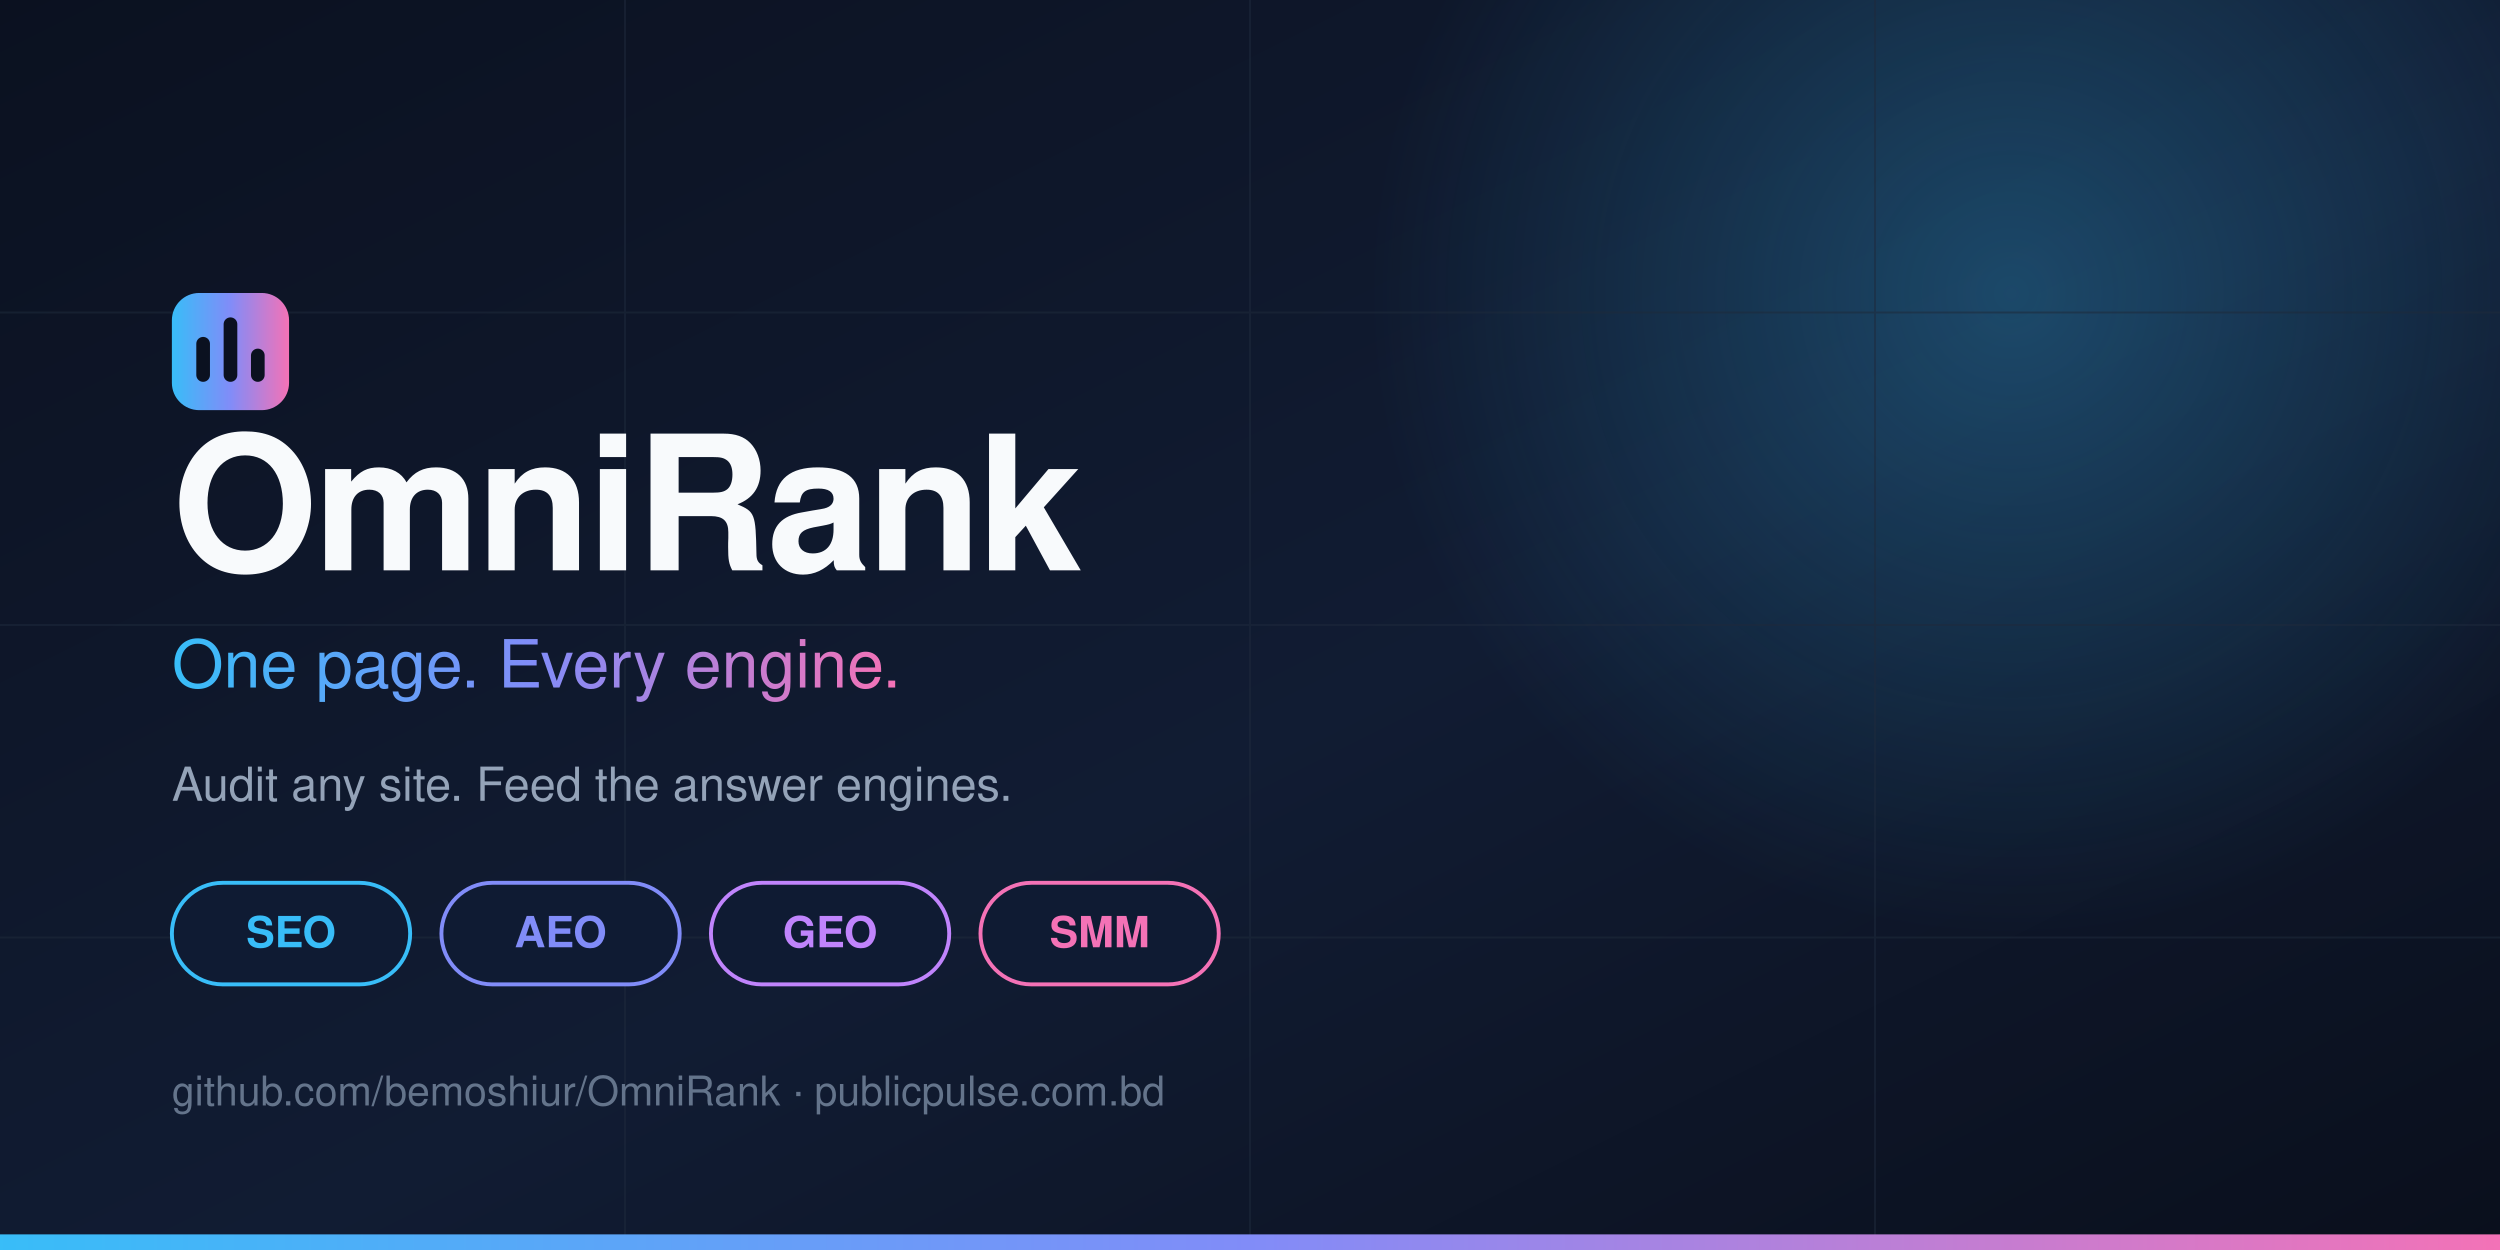
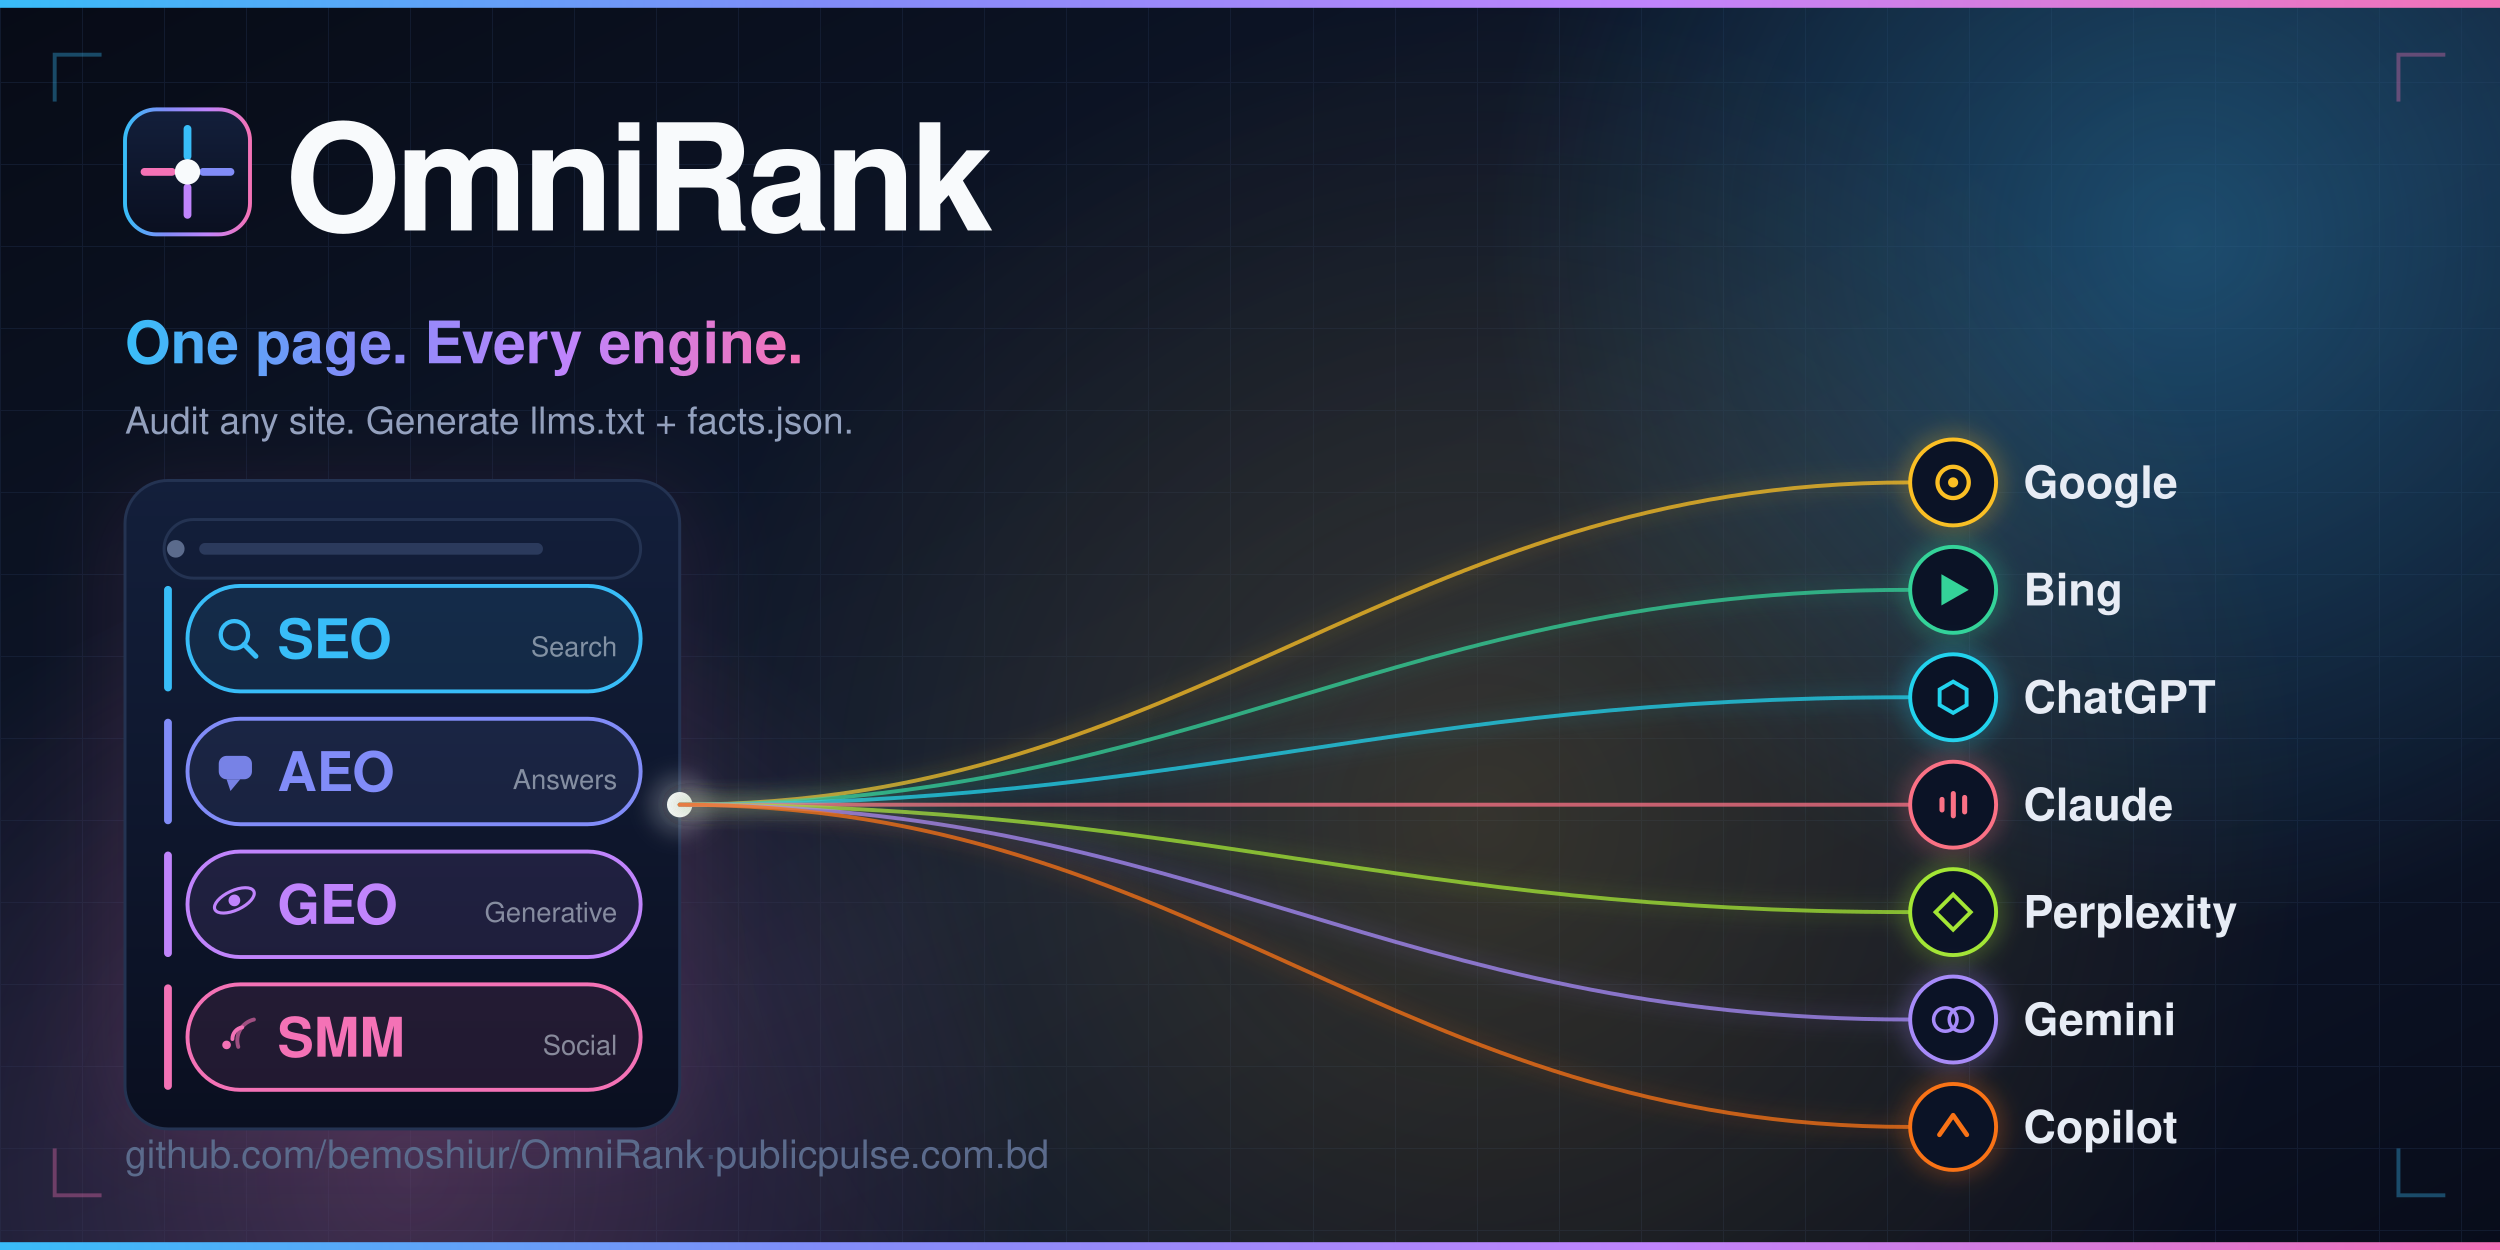
<svg xmlns="http://www.w3.org/2000/svg" width="1280" height="640" viewBox="0 0 1280 640" role="img" aria-label="OmniRank — One page. Every engine.">
  <defs>
    <linearGradient id="bg" x1="0" y1="0" x2="1" y2="1">
-       <stop offset="0%" stop-color="#0B1120" />
+       <stop offset="0%" stop-color="#070B16" />
      <stop offset="55%" stop-color="#111C33" />
-       <stop offset="100%" stop-color="#0A0F1C" />
+       <stop offset="100%" stop-color="#080C1A" />
    </linearGradient>
    <linearGradient id="accent" x1="0" y1="0" x2="1" y2="0">
      <stop offset="0%" stop-color="#38BDF8" />
-       <stop offset="50%" stop-color="#818CF8" />
+       <stop offset="33%" stop-color="#818CF8" />
+       <stop offset="66%" stop-color="#C084FC" />
      <stop offset="100%" stop-color="#F472B6" />
    </linearGradient>
-     <radialGradient id="glow" cx="0.5" cy="0.5" r="0.5">
-       <stop offset="0%" stop-color="#38BDF8" stop-opacity="0.28" />
+     <linearGradient id="panel" x1="0" y1="0" x2="0" y2="1">
+       <stop offset="0%" stop-color="#131F3B" />
+       <stop offset="100%" stop-color="#0A0F20" />
+     </linearGradient>
+     <radialGradient id="glowCyan" cx="0.5" cy="0.5" r="0.5">
+       <stop offset="0%" stop-color="#38BDF8" stop-opacity="0.30" />
      <stop offset="100%" stop-color="#38BDF8" stop-opacity="0" />
    </radialGradient>
+     <radialGradient id="glowPink" cx="0.5" cy="0.5" r="0.5">
+       <stop offset="0%" stop-color="#F472B6" stop-opacity="0.22" />
+       <stop offset="100%" stop-color="#F472B6" stop-opacity="0" />
+     </radialGradient>
+     <radialGradient id="glowAmber" cx="0.5" cy="0.5" r="0.5">
+       <stop offset="0%" stop-color="#FBBF24" stop-opacity="0.16" />
+       <stop offset="100%" stop-color="#FBBF24" stop-opacity="0" />
+     </radialGradient>
+     <pattern id="grid" width="42" height="42" patternUnits="userSpaceOnUse">
+       <path d="M42 0H0V42" fill="none" stroke="#1B2740" stroke-width="1" />
+     </pattern>
+     <filter id="blurTight" x="-100%" y="-100%" width="300%" height="300%">
+       <feGaussianBlur stdDeviation="5" />
+     </filter>
+     <filter id="blurCard" x="-60%" y="-60%" width="220%" height="220%">
+       <feGaussianBlur stdDeviation="22" />
+     </filter>
  </defs>
  <rect width="1280" height="640" fill="url(#bg)" />
-   <circle cx="1030" cy="150" r="330" fill="url(#glow)" />
-   <g stroke="#1E293B" stroke-width="1" opacity="0.55">
-     <path d="M0 160H1280M0 320H1280M0 480H1280" />
-     <path d="M320 0V640M640 0V640M960 0V640" />
+   <rect width="1280" height="640" fill="url(#grid)" opacity="0.55" />
+   <circle cx="1120" cy="120" r="360" fill="url(#glowCyan)" />
+   <circle cx="210" cy="600" r="320" fill="url(#glowPink)" />
+   <circle cx="760" cy="420" r="420" fill="url(#glowAmber)" />
+   <g transform="translate(64,56)">
+     <rect width="64" height="64" rx="16" fill="url(#panel)" stroke="url(#accent)" stroke-width="2" />
+     <g stroke-linecap="round">
+       <line x1="32" y1="10" x2="32" y2="24" stroke="#38BDF8" stroke-width="4" />
+       <line x1="54" y1="32" x2="40" y2="32" stroke="#818CF8" stroke-width="4" />
+       <line x1="32" y1="54" x2="32" y2="40" stroke="#C084FC" stroke-width="4" />
+       <line x1="10" y1="32" x2="24" y2="32" stroke="#F472B6" stroke-width="4" />
+     </g>
+     <circle cx="32" cy="32" r="6.5" fill="#F8FAFC" />
  </g>
-   <g transform="translate(88, 150)">
-     <rect x="0" y="0" width="60" height="60" rx="14" fill="url(#accent)" />
-     <path d="M16 42V26M30 42V16M44 42V32" stroke="#0B1120" stroke-width="7" stroke-linecap="round" />
+   <text x="146" y="118" font-family="Helvetica Neue, Helvetica, Arial, sans-serif" font-size="76" font-weight="800" fill="#F8FAFC" letter-spacing="-2.5">OmniRank</text>
+   <text x="64" y="186" font-family="Helvetica Neue, Helvetica, Arial, sans-serif" font-size="30" font-weight="600" fill="url(#accent)">One page. Every engine.</text>
+   <text x="64" y="222" font-family="Helvetica Neue, Helvetica, Arial, sans-serif" font-size="19" fill="#93A1BE">Audit any site. Generate llms.txt + facts.json.</text>
+   <rect x="58" y="252" width="296" height="332" rx="26" fill="#F472B6" opacity="0.10" filter="url(#blurCard)" />
+   <rect x="64" y="246" width="284" height="332" rx="22" fill="url(#panel)" stroke="#243352" stroke-width="1.5" />
+   <circle cx="90" cy="281" r="4.5" fill="#5B6B8C" />
+   <rect x="84" y="266" width="244" height="30" rx="15" fill="none" stroke="#243352" stroke-width="1.5" />
+   <rect x="102" y="278" width="176" height="6" rx="3" fill="#2B3A5C" />
+   <g transform="translate(0,300)">
+     <rect x="84" y="0" width="4" height="54" rx="2" fill="#38BDF8" />
+     <rect x="96" y="0" width="232" height="54" rx="27" fill="#38BDF8" fill-opacity="0.10" stroke="#38BDF8" stroke-width="2" />
+     <circle cx="120" cy="25" r="7" fill="none" stroke="#38BDF8" stroke-width="2.2" />
+     <line x1="125" y1="30" x2="131" y2="36" stroke="#38BDF8" stroke-width="2.6" stroke-linecap="round" />
+     <text x="142" y="37" font-family="Helvetica Neue, Helvetica, Arial, sans-serif" font-size="28" font-weight="800" fill="#38BDF8">SEO</text>
+     <text x="316" y="36" text-anchor="end" font-family="Helvetica Neue, Helvetica, Arial, sans-serif" font-size="14" font-weight="500" fill="#CBD5E1" opacity="0.6">Search</text>
  </g>
-   <text x="88" y="292" font-family="Helvetica Neue, Helvetica, Arial, sans-serif" font-size="96" font-weight="700" fill="#F8FAFC" letter-spacing="-2">OmniRank</text>
-   <text x="88" y="352" font-family="Helvetica Neue, Helvetica, Arial, sans-serif" font-size="34" font-weight="500" fill="url(#accent)">One page. Every engine.</text>
-   <text x="88" y="410" font-family="Helvetica Neue, Helvetica, Arial, sans-serif" font-size="24" fill="#94A3B8">Audit any site. Feed the answer engines.</text>
-   <g font-family="Helvetica Neue, Helvetica, Arial, sans-serif" font-size="22" font-weight="600" text-anchor="middle">
-     <rect x="88" y="452" width="122" height="52" rx="26" fill="#0F1B33" stroke="#38BDF8" stroke-width="2" />
-     <text x="149" y="485" fill="#38BDF8">SEO</text>
-     <rect x="226" y="452" width="122" height="52" rx="26" fill="#0F1B33" stroke="#818CF8" stroke-width="2" />
-     <text x="287" y="485" fill="#818CF8">AEO</text>
-     <rect x="364" y="452" width="122" height="52" rx="26" fill="#0F1B33" stroke="#C084FC" stroke-width="2" />
-     <text x="425" y="485" fill="#C084FC">GEO</text>
-     <rect x="502" y="452" width="122" height="52" rx="26" fill="#0F1B33" stroke="#F472B6" stroke-width="2" />
-     <text x="563" y="485" fill="#F472B6">SMM</text>
+   <g transform="translate(0,368)">
+     <rect x="84" y="0" width="4" height="54" rx="2" fill="#818CF8" />
+     <rect x="96" y="0" width="232" height="54" rx="27" fill="#818CF8" fill-opacity="0.10" stroke="#818CF8" stroke-width="2" />
+     <rect x="112" y="19" width="17" height="12" rx="4" fill="#818CF8" fill-opacity="0.9" />
+     <path d="M116 31 L123 31 L118 37 Z" fill="#818CF8" fill-opacity="0.9" />
+     <text x="142" y="37" font-family="Helvetica Neue, Helvetica, Arial, sans-serif" font-size="28" font-weight="800" fill="#818CF8">AEO</text>
+     <text x="316" y="36" text-anchor="end" font-family="Helvetica Neue, Helvetica, Arial, sans-serif" font-size="14" font-weight="500" fill="#CBD5E1" opacity="0.6">Answers</text>
  </g>
-   <text x="88" y="566" font-family="Helvetica Neue, Helvetica, Arial, sans-serif" font-size="21" fill="#64748B">github.com/bemoshiur/OmniRank  ·  publicpulse.com.bd</text>
-   <rect x="0" y="632" width="1280" height="8" fill="url(#accent)" />
+   <g transform="translate(0,436)">
+     <rect x="84" y="0" width="4" height="54" rx="2" fill="#C084FC" />
+     <rect x="96" y="0" width="232" height="54" rx="27" fill="#C084FC" fill-opacity="0.10" stroke="#C084FC" stroke-width="2" />
+     <circle cx="120" cy="25" r="3" fill="#C084FC" />
+     <ellipse cx="120" cy="25" rx="11" ry="5" fill="none" stroke="#C084FC" stroke-width="1.6" transform="rotate(-25 120 25)" />
+     <text x="142" y="37" font-family="Helvetica Neue, Helvetica, Arial, sans-serif" font-size="28" font-weight="800" fill="#C084FC">GEO</text>
+     <text x="316" y="36" text-anchor="end" font-family="Helvetica Neue, Helvetica, Arial, sans-serif" font-size="14" font-weight="500" fill="#CBD5E1" opacity="0.6">Generative</text>
+   </g>
+   <g transform="translate(0,504)">
+     <rect x="84" y="0" width="4" height="54" rx="2" fill="#F472B6" />
+     <rect x="96" y="0" width="232" height="54" rx="27" fill="#F472B6" fill-opacity="0.10" stroke="#F472B6" stroke-width="2" />
+     <circle cx="116" cy="31" r="2.2" fill="#F472B6" />
+     <path d="M119 28 A6 6 0 0 1 124 22" stroke="#F472B6" stroke-width="2" fill="none" stroke-linecap="round" />
+     <path d="M122 32 A11 11 0 0 1 130 18" stroke="#F472B6" stroke-width="2" fill="none" stroke-linecap="round" opacity="0.6" />
+     <text x="142" y="37" font-family="Helvetica Neue, Helvetica, Arial, sans-serif" font-size="28" font-weight="800" fill="#F472B6">SMM</text>
+     <text x="316" y="36" text-anchor="end" font-family="Helvetica Neue, Helvetica, Arial, sans-serif" font-size="14" font-weight="500" fill="#CBD5E1" opacity="0.6">Social</text>
+   </g>
+   <circle cx="348" cy="412" r="16" fill="#F8FAFC" opacity="0.20" filter="url(#blurTight)" />
+   <circle cx="348" cy="412" r="6.5" fill="#F8FAFC" />
+   <g fill="none" stroke-linecap="round">
+     <path d="M348,412 C613,412 713,247 978,247" stroke="#FBBF24" stroke-width="6" opacity="0.14" filter="url(#blurTight)" />
+     <path d="M348,412 C613,412 713,247 978,247" stroke="#FBBF24" stroke-width="2" opacity="0.75" />
+     <path d="M348,412 C613,412 713,302 978,302" stroke="#34D399" stroke-width="6" opacity="0.14" filter="url(#blurTight)" />
+     <path d="M348,412 C613,412 713,302 978,302" stroke="#34D399" stroke-width="2" opacity="0.75" />
+     <path d="M348,412 C613,412 713,357 978,357" stroke="#22D3EE" stroke-width="6" opacity="0.14" filter="url(#blurTight)" />
+     <path d="M348,412 C613,412 713,357 978,357" stroke="#22D3EE" stroke-width="2" opacity="0.75" />
+     <path d="M348,412 C613,412 713,412 978,412" stroke="#FB7185" stroke-width="6" opacity="0.14" filter="url(#blurTight)" />
+     <path d="M348,412 C613,412 713,412 978,412" stroke="#FB7185" stroke-width="2" opacity="0.75" />
+     <path d="M348,412 C613,412 713,467 978,467" stroke="#A3E635" stroke-width="6" opacity="0.14" filter="url(#blurTight)" />
+     <path d="M348,412 C613,412 713,467 978,467" stroke="#A3E635" stroke-width="2" opacity="0.75" />
+     <path d="M348,412 C613,412 713,522 978,522" stroke="#A78BFA" stroke-width="6" opacity="0.14" filter="url(#blurTight)" />
+     <path d="M348,412 C613,412 713,522 978,522" stroke="#A78BFA" stroke-width="2" opacity="0.75" />
+     <path d="M348,412 C613,412 713,577 978,577" stroke="#F97316" stroke-width="6" opacity="0.14" filter="url(#blurTight)" />
+     <path d="M348,412 C613,412 713,577 978,577" stroke="#F97316" stroke-width="2" opacity="0.75" />
+   </g>
+   <g>
+     <circle cx="1000" cy="247" r="27" fill="#FBBF24" opacity="0.22" filter="url(#blurTight)" />
+     <circle cx="1000" cy="247" r="22" fill="#0B1326" stroke="#FBBF24" stroke-width="2" />
+     <circle cx="1000" cy="247" r="8" fill="none" stroke="#FBBF24" stroke-width="2.2" />
+     <circle cx="1000" cy="247" r="2.6" fill="#FBBF24" />
+     <text x="1036" y="255" font-family="Helvetica Neue, Helvetica, Arial, sans-serif" font-size="23" font-weight="600" fill="#E7ECF5">Google</text>
+   </g>
+   <g>
+     <circle cx="1000" cy="302" r="27" fill="#34D399" opacity="0.22" filter="url(#blurTight)" />
+     <circle cx="1000" cy="302" r="22" fill="#0B1326" stroke="#34D399" stroke-width="2" />
+     <path d="M994,294 L1008,302 L994,310 Z" fill="#34D399" />
+     <text x="1036" y="310" font-family="Helvetica Neue, Helvetica, Arial, sans-serif" font-size="23" font-weight="600" fill="#E7ECF5">Bing</text>
+   </g>
+   <g>
+     <circle cx="1000" cy="357" r="27" fill="#22D3EE" opacity="0.22" filter="url(#blurTight)" />
+     <circle cx="1000" cy="357" r="22" fill="#0B1326" stroke="#22D3EE" stroke-width="2" />
+     <path d="M1000,349 L1006.9,353 L1006.9,361 L1000,365 L993.1,361 L993.1,353 Z" fill="none" stroke="#22D3EE" stroke-width="2" />
+     <text x="1036" y="365" font-family="Helvetica Neue, Helvetica, Arial, sans-serif" font-size="23" font-weight="600" fill="#E7ECF5">ChatGPT</text>
+   </g>
+   <g>
+     <circle cx="1000" cy="412" r="27" fill="#FB7185" opacity="0.22" filter="url(#blurTight)" />
+     <circle cx="1000" cy="412" r="22" fill="#0B1326" stroke="#FB7185" stroke-width="2" />
+     <rect x="993" y="408" width="2.6" height="8" rx="1.3" fill="#FB7185" />
+     <rect x="998.8" y="405" width="2.6" height="14" rx="1.3" fill="#FB7185" />
+     <rect x="1004.6" y="407" width="2.6" height="10" rx="1.3" fill="#FB7185" />
+     <text x="1036" y="420" font-family="Helvetica Neue, Helvetica, Arial, sans-serif" font-size="23" font-weight="600" fill="#E7ECF5">Claude</text>
+   </g>
+   <g>
+     <circle cx="1000" cy="467" r="27" fill="#A3E635" opacity="0.22" filter="url(#blurTight)" />
+     <circle cx="1000" cy="467" r="22" fill="#0B1326" stroke="#A3E635" stroke-width="2" />
+     <path d="M1000,458 L1009,467 L1000,476 L991,467 Z" fill="none" stroke="#A3E635" stroke-width="2" />
+     <text x="1036" y="475" font-family="Helvetica Neue, Helvetica, Arial, sans-serif" font-size="23" font-weight="600" fill="#E7ECF5">Perplexity</text>
+   </g>
+   <g>
+     <circle cx="1000" cy="522" r="27" fill="#A78BFA" opacity="0.22" filter="url(#blurTight)" />
+     <circle cx="1000" cy="522" r="22" fill="#0B1326" stroke="#A78BFA" stroke-width="2" />
+     <circle cx="996" cy="522" r="6" fill="none" stroke="#A78BFA" stroke-width="1.8" />
+     <circle cx="1004" cy="522" r="6" fill="none" stroke="#A78BFA" stroke-width="1.8" />
+     <text x="1036" y="530" font-family="Helvetica Neue, Helvetica, Arial, sans-serif" font-size="23" font-weight="600" fill="#E7ECF5">Gemini</text>
+   </g>
+   <g>
+     <circle cx="1000" cy="577" r="27" fill="#F97316" opacity="0.22" filter="url(#blurTight)" />
+     <circle cx="1000" cy="577" r="22" fill="#0B1326" stroke="#F97316" stroke-width="2" />
+     <path d="M993,581 L1000,571 L1007,581" fill="none" stroke="#F97316" stroke-width="2.4" stroke-linecap="round" stroke-linejoin="round" />
+     <text x="1036" y="585" font-family="Helvetica Neue, Helvetica, Arial, sans-serif" font-size="23" font-weight="600" fill="#E7ECF5">Copilot</text>
+   </g>
+   <text x="64" y="598" font-family="Helvetica Neue, Helvetica, Arial, sans-serif" font-size="20" fill="#5B6B8C">github.com/bemoshiur/OmniRank<tspan fill="#3A4664">   ·   </tspan>publicpulse.com.bd</text>
+   <g stroke="#38BDF8" stroke-width="2" opacity="0.35" fill="none">
+     <path d="M28,52 V28 H52" />
+     <path d="M1228,588 V612 H1252" />
+   </g>
+   <g stroke="#F472B6" stroke-width="2" opacity="0.35" fill="none">
+     <path d="M1252,28 H1228 V52" />
+     <path d="M52,612 H28 V588" />
+   </g>
+   <rect x="0" y="0" width="1280" height="4" fill="url(#accent)" />
+   <rect x="0" y="636" width="1280" height="4" fill="url(#accent)" />
</svg>
